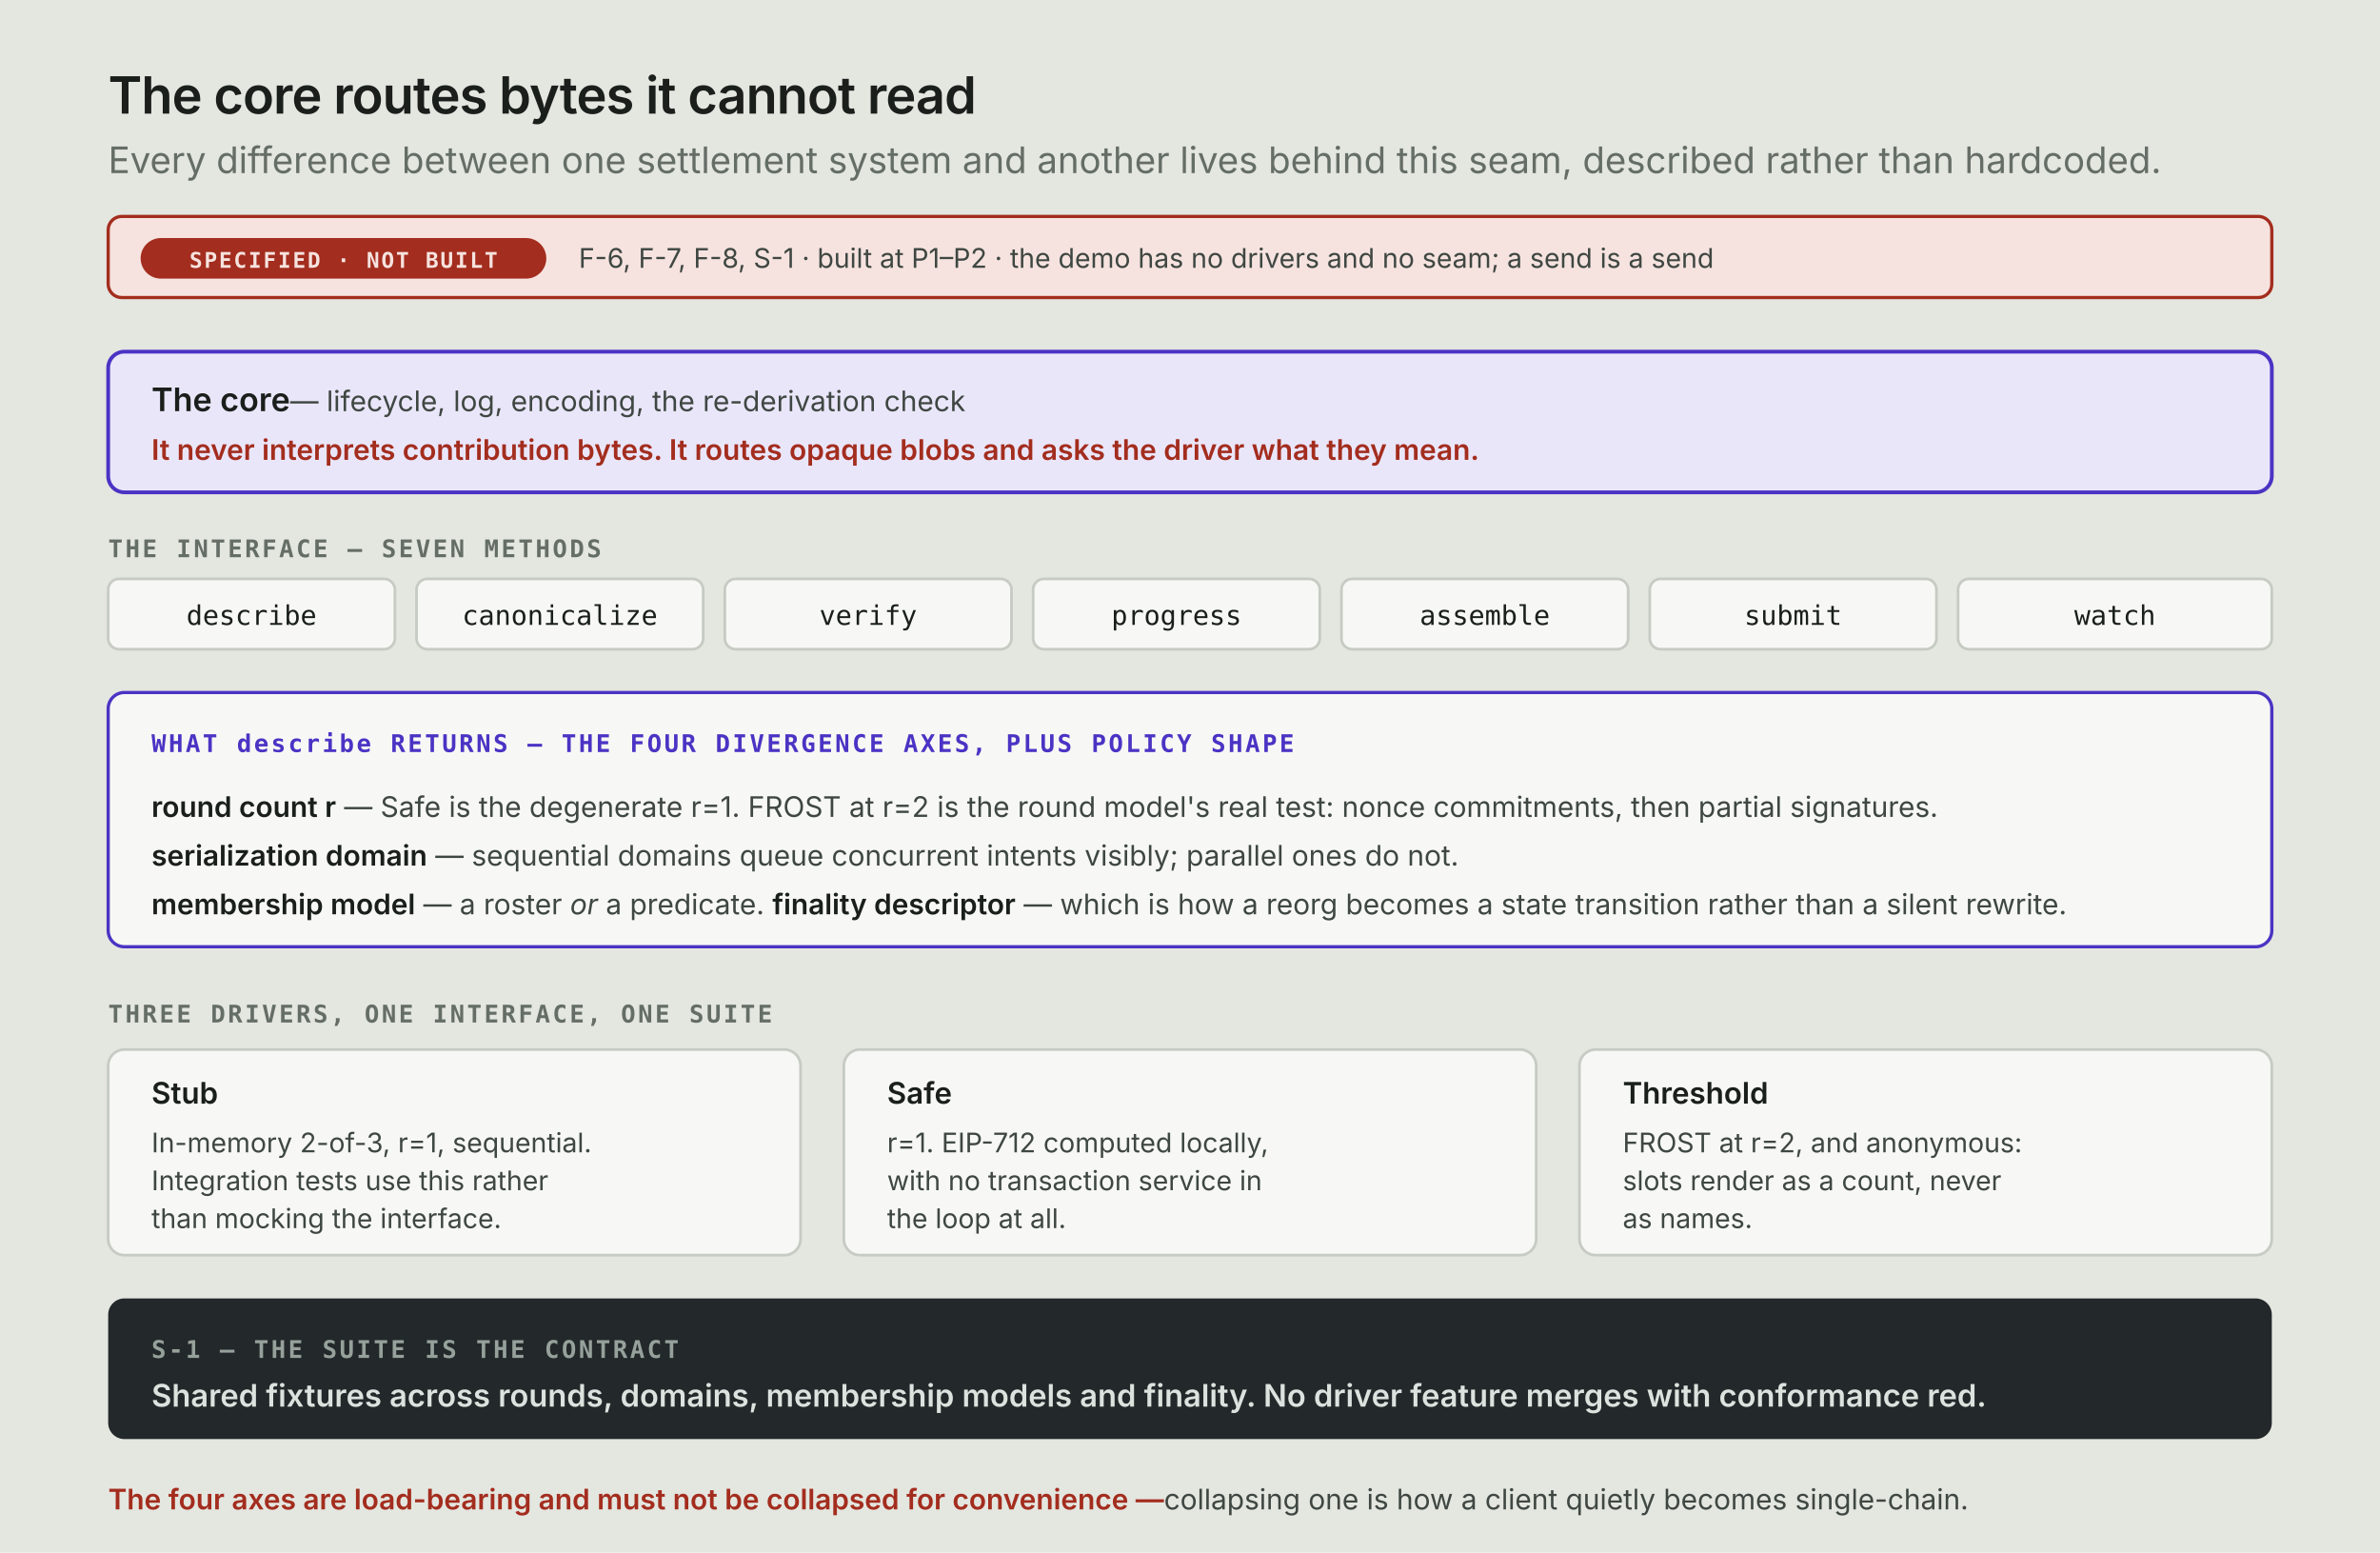
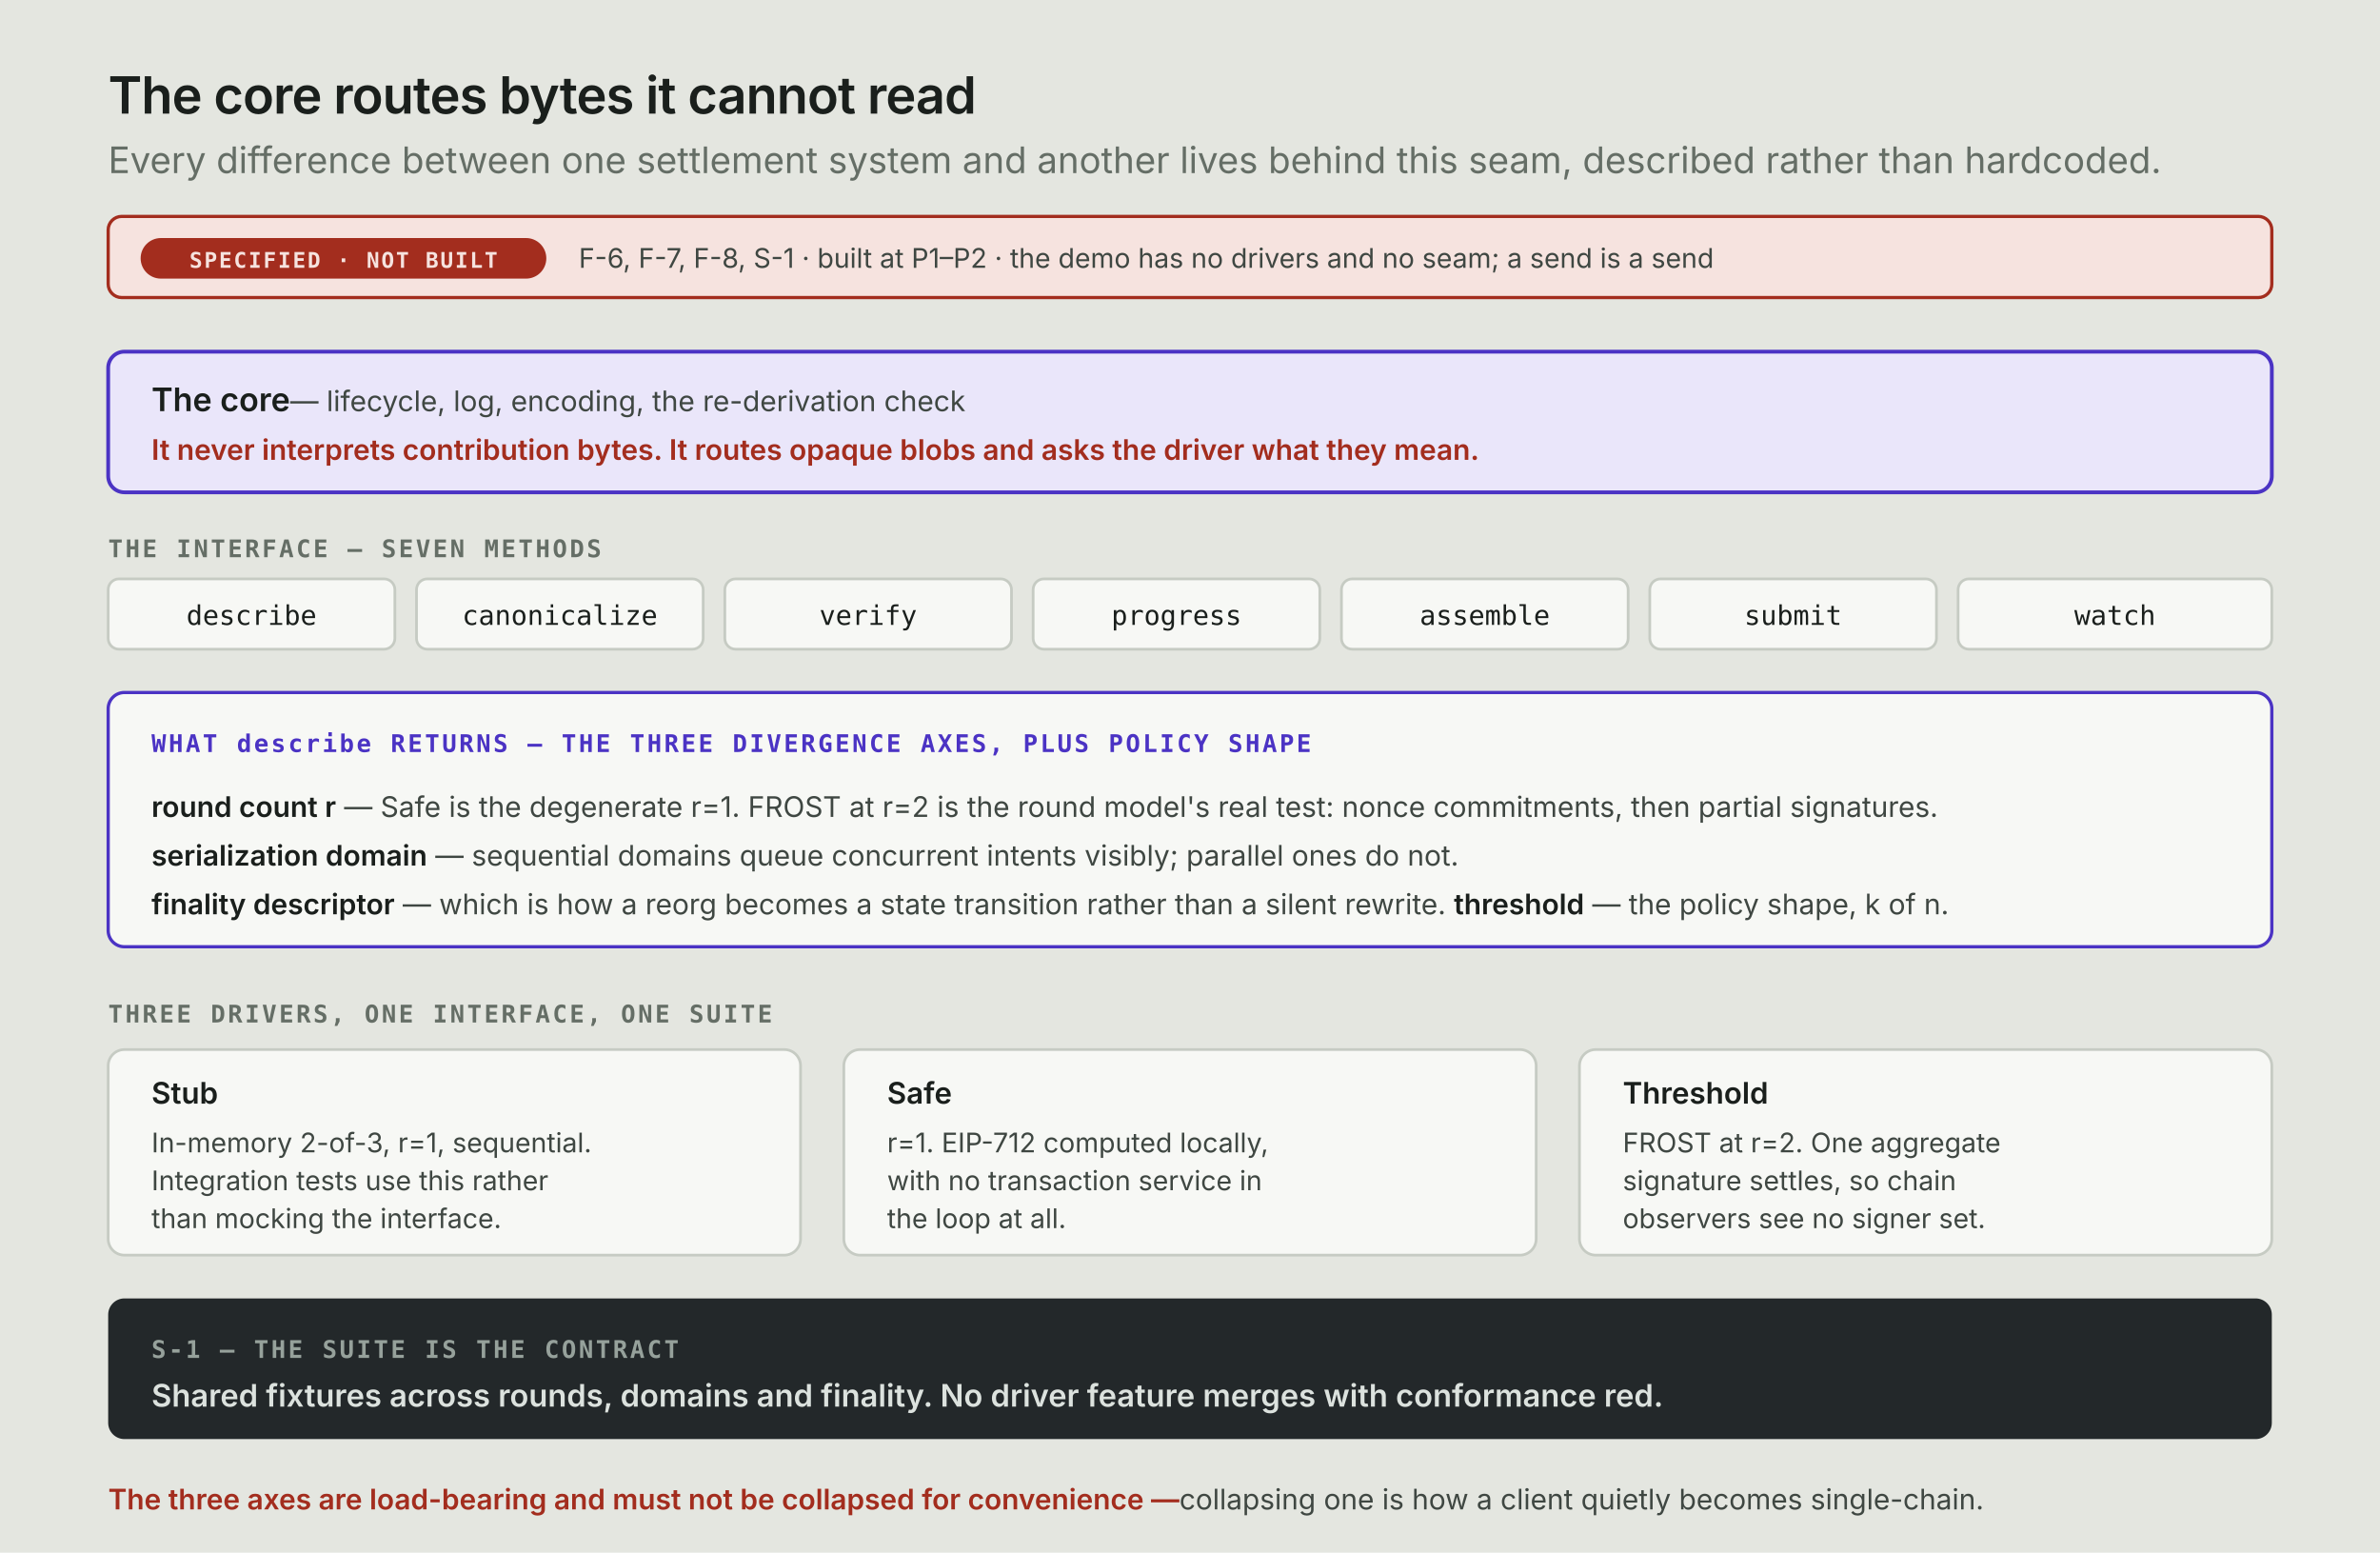
<svg xmlns="http://www.w3.org/2000/svg" viewBox="0 0 880 574" width="880" height="574" font-family="'Instrument Sans',-apple-system,BlinkMacSystemFont,'Segoe UI',sans-serif">
  <rect width="880" height="574" fill="#E4E6E0" />
  <text x="40" y="42" font-size="19" font-weight="600" fill="#1A1F1C" letter-spacing="-0.3">The core routes bytes it cannot read</text>
  <text x="40" y="64" font-size="13.5" fill="#656E66">Every difference between one settlement system and another lives behind this seam, described rather than hardcoded.</text>
  <rect x="40" y="80" width="800" height="30" rx="5" fill="#F6E3DF" stroke="#A32D1E" stroke-width="1.2" />
  <rect x="52" y="88" width="150" height="15" rx="7.5" fill="#A32D1E" />
  <text x="127" y="99" font-size="8" font-family="'DM Mono',ui-monospace,Menlo,monospace" font-weight="600" letter-spacing="0.08em" text-anchor="middle" fill="#F6E3DF">SPECIFIED · NOT BUILT</text>
  <text x="214" y="99" font-size="10" fill="#3F4742">F-6, F-7, F-8, S-1 · built at P1–P2 · the demo has no drivers and no seam; a send is a send</text>
  <rect x="40" y="130" width="800" height="52" rx="6" fill="#EAE6FA" stroke="#4B33C4" stroke-width="1.4" />
  <text x="56" y="152" font-size="12" font-weight="600" fill="#1A1F1C">The core<tspan font-size="10.5" font-weight="400" fill="#3F4742"> — lifecycle, log, encoding, the re-derivation check</tspan>
  </text>
  <text x="56" y="170" font-size="10.5" font-weight="600" fill="#A32D1E">It never interprets contribution bytes. It routes opaque blobs and asks the driver what they mean.</text>
  <text x="40" y="206" font-size="9" font-family="'DM Mono',ui-monospace,Menlo,monospace" font-weight="600" letter-spacing="0.1em" fill="#656E66">THE INTERFACE — SEVEN METHODS</text>
  <rect x="40" y="214" width="106" height="26" rx="4" fill="#F7F8F5" stroke="#C6CBC3" stroke-width="1" />
  <text x="93" y="231" font-size="10" text-anchor="middle" font-family="'DM Mono',ui-monospace,Menlo,monospace" fill="#1A1F1C">describe</text>
  <rect x="154" y="214" width="106" height="26" rx="4" fill="#F7F8F5" stroke="#C6CBC3" stroke-width="1" />
  <text x="207" y="231" font-size="10" text-anchor="middle" font-family="'DM Mono',ui-monospace,Menlo,monospace" fill="#1A1F1C">canonicalize</text>
  <rect x="268" y="214" width="106" height="26" rx="4" fill="#F7F8F5" stroke="#C6CBC3" stroke-width="1" />
  <text x="321" y="231" font-size="10" text-anchor="middle" font-family="'DM Mono',ui-monospace,Menlo,monospace" fill="#1A1F1C">verify</text>
  <rect x="382" y="214" width="106" height="26" rx="4" fill="#F7F8F5" stroke="#C6CBC3" stroke-width="1" />
  <text x="435" y="231" font-size="10" text-anchor="middle" font-family="'DM Mono',ui-monospace,Menlo,monospace" fill="#1A1F1C">progress</text>
  <rect x="496" y="214" width="106" height="26" rx="4" fill="#F7F8F5" stroke="#C6CBC3" stroke-width="1" />
  <text x="549" y="231" font-size="10" text-anchor="middle" font-family="'DM Mono',ui-monospace,Menlo,monospace" fill="#1A1F1C">assemble</text>
  <rect x="610" y="214" width="106" height="26" rx="4" fill="#F7F8F5" stroke="#C6CBC3" stroke-width="1" />
  <text x="663" y="231" font-size="10" text-anchor="middle" font-family="'DM Mono',ui-monospace,Menlo,monospace" fill="#1A1F1C">submit</text>
  <rect x="724" y="214" width="116" height="26" rx="4" fill="#F7F8F5" stroke="#C6CBC3" stroke-width="1" />
  <text x="782" y="231" font-size="10" text-anchor="middle" font-family="'DM Mono',ui-monospace,Menlo,monospace" fill="#1A1F1C">watch</text>
  <rect x="40" y="256" width="800" height="94" rx="6" fill="#F7F8F5" stroke="#4B33C4" stroke-width="1.2" />
-   <text x="56" y="278" font-size="9" font-family="'DM Mono',ui-monospace,Menlo,monospace" font-weight="600" letter-spacing="0.1em" fill="#4B33C4">WHAT describe RETURNS — THE FOUR DIVERGENCE AXES, PLUS POLICY SHAPE</text>
+   <text x="56" y="278" font-size="9" font-family="'DM Mono',ui-monospace,Menlo,monospace" font-weight="600" letter-spacing="0.1em" fill="#4B33C4">WHAT describe RETURNS — THE THREE DIVERGENCE AXES, PLUS POLICY SHAPE</text>
  <text x="56" y="302" font-size="10.5" fill="#3F4742">
    <tspan font-weight="600" fill="#1A1F1C">round count r</tspan> — Safe is the degenerate r=1. FROST at r=2 is the round model's real test: nonce commitments, then partial signatures.</text>
  <text x="56" y="320" font-size="10.5" fill="#3F4742">
    <tspan font-weight="600" fill="#1A1F1C">serialization domain</tspan> — sequential domains queue concurrent intents visibly; parallel ones do not.</text>
  <text x="56" y="338" font-size="10.5" fill="#3F4742">
-     <tspan font-weight="600" fill="#1A1F1C">membership model</tspan> — a roster <tspan font-style="italic">or</tspan> a predicate. <tspan font-weight="600" fill="#1A1F1C">finality descriptor</tspan> — which is how a reorg becomes a state transition rather than a silent rewrite.</text>
+     <tspan font-weight="600" fill="#1A1F1C">finality descriptor</tspan> — which is how a reorg becomes a state transition rather than a silent rewrite. <tspan font-weight="600" fill="#1A1F1C">threshold</tspan> — the policy shape, k of n.</text>
  <text x="40" y="378" font-size="9" font-family="'DM Mono',ui-monospace,Menlo,monospace" font-weight="600" letter-spacing="0.1em" fill="#656E66">THREE DRIVERS, ONE INTERFACE, ONE SUITE</text>
  <rect x="40" y="388" width="256" height="76" rx="6" fill="#F7F8F5" stroke="#C6CBC3" stroke-width="1" />
  <text x="56" y="408" font-size="11" font-weight="600" fill="#1A1F1C">Stub</text>
  <text x="56" y="426" font-size="10" fill="#3F4742">In-memory 2-of-3, r=1, sequential.</text>
  <text x="56" y="440" font-size="10" fill="#3F4742">Integration tests use this rather</text>
  <text x="56" y="454" font-size="10" fill="#3F4742">than mocking the interface.</text>
  <rect x="312" y="388" width="256" height="76" rx="6" fill="#F7F8F5" stroke="#C6CBC3" stroke-width="1" />
  <text x="328" y="408" font-size="11" font-weight="600" fill="#1A1F1C">Safe</text>
  <text x="328" y="426" font-size="10" fill="#3F4742">r=1. EIP-712 computed locally,</text>
  <text x="328" y="440" font-size="10" fill="#3F4742">with no transaction service in</text>
  <text x="328" y="454" font-size="10" fill="#3F4742">the loop at all.</text>
  <rect x="584" y="388" width="256" height="76" rx="6" fill="#F7F8F5" stroke="#C6CBC3" stroke-width="1" />
  <text x="600" y="408" font-size="11" font-weight="600" fill="#1A1F1C">Threshold</text>
-   <text x="600" y="426" font-size="10" fill="#3F4742">FROST at r=2, and anonymous:</text>
-   <text x="600" y="440" font-size="10" fill="#3F4742">slots render as a count, never</text>
-   <text x="600" y="454" font-size="10" fill="#3F4742">as names.</text>
+   <text x="600" y="426" font-size="10" fill="#3F4742">FROST at r=2. One aggregate</text>
+   <text x="600" y="440" font-size="10" fill="#3F4742">signature settles, so chain</text>
+   <text x="600" y="454" font-size="10" fill="#3F4742">observers see no signer set.</text>
  <rect x="40" y="480" width="800" height="52" rx="6" fill="#23282A" />
  <text x="56" y="502" font-size="9" font-family="'DM Mono',ui-monospace,Menlo,monospace" font-weight="600" letter-spacing="0.1em" fill="#96A19B">S-1 — THE SUITE IS THE CONTRACT</text>
-   <text x="56" y="520" font-size="11.5" font-weight="600" fill="#DCE2DE">Shared fixtures across rounds, domains, membership models and finality. No driver feature merges with conformance red.</text>
-   <text x="40" y="558" font-size="10.5" font-weight="600" fill="#A32D1E">The four axes are load-bearing and must not be collapsed for convenience —<tspan font-weight="400" fill="#3F4742"> collapsing one is how a client quietly becomes single-chain.</tspan>
+   <text x="56" y="520" font-size="11.5" font-weight="600" fill="#DCE2DE">Shared fixtures across rounds, domains and finality. No driver feature merges with conformance red.</text>
+   <text x="40" y="558" font-size="10.5" font-weight="600" fill="#A32D1E">The three axes are load-bearing and must not be collapsed for convenience —<tspan font-weight="400" fill="#3F4742"> collapsing one is how a client quietly becomes single-chain.</tspan>
  </text>
</svg>
